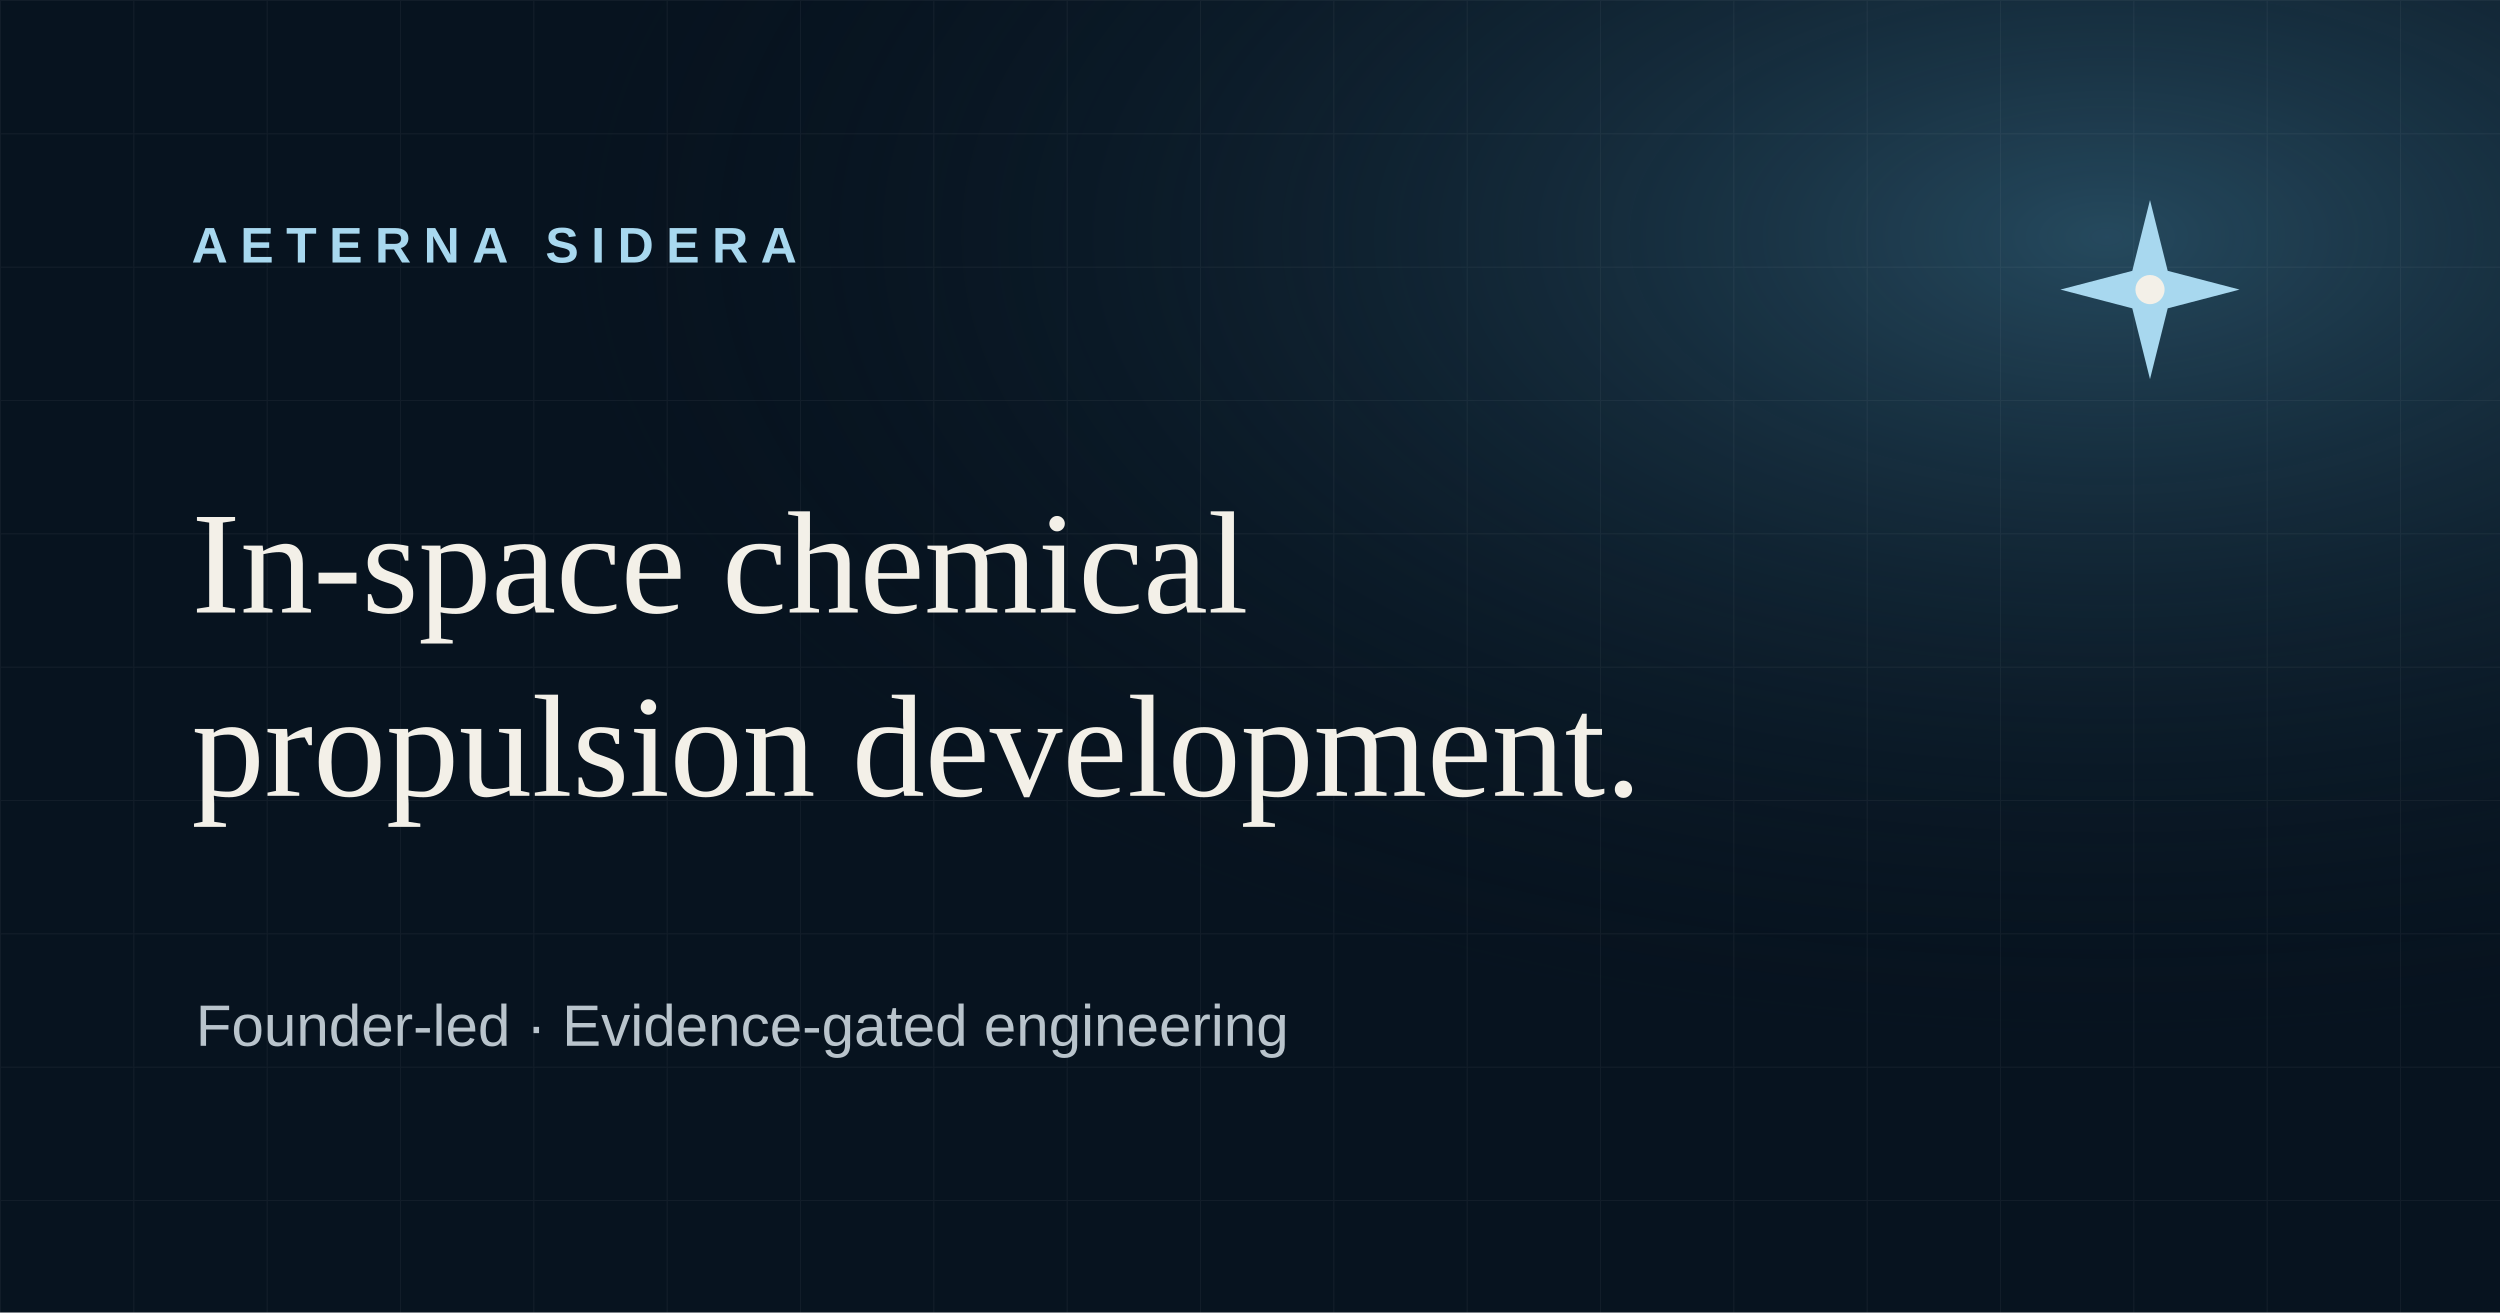
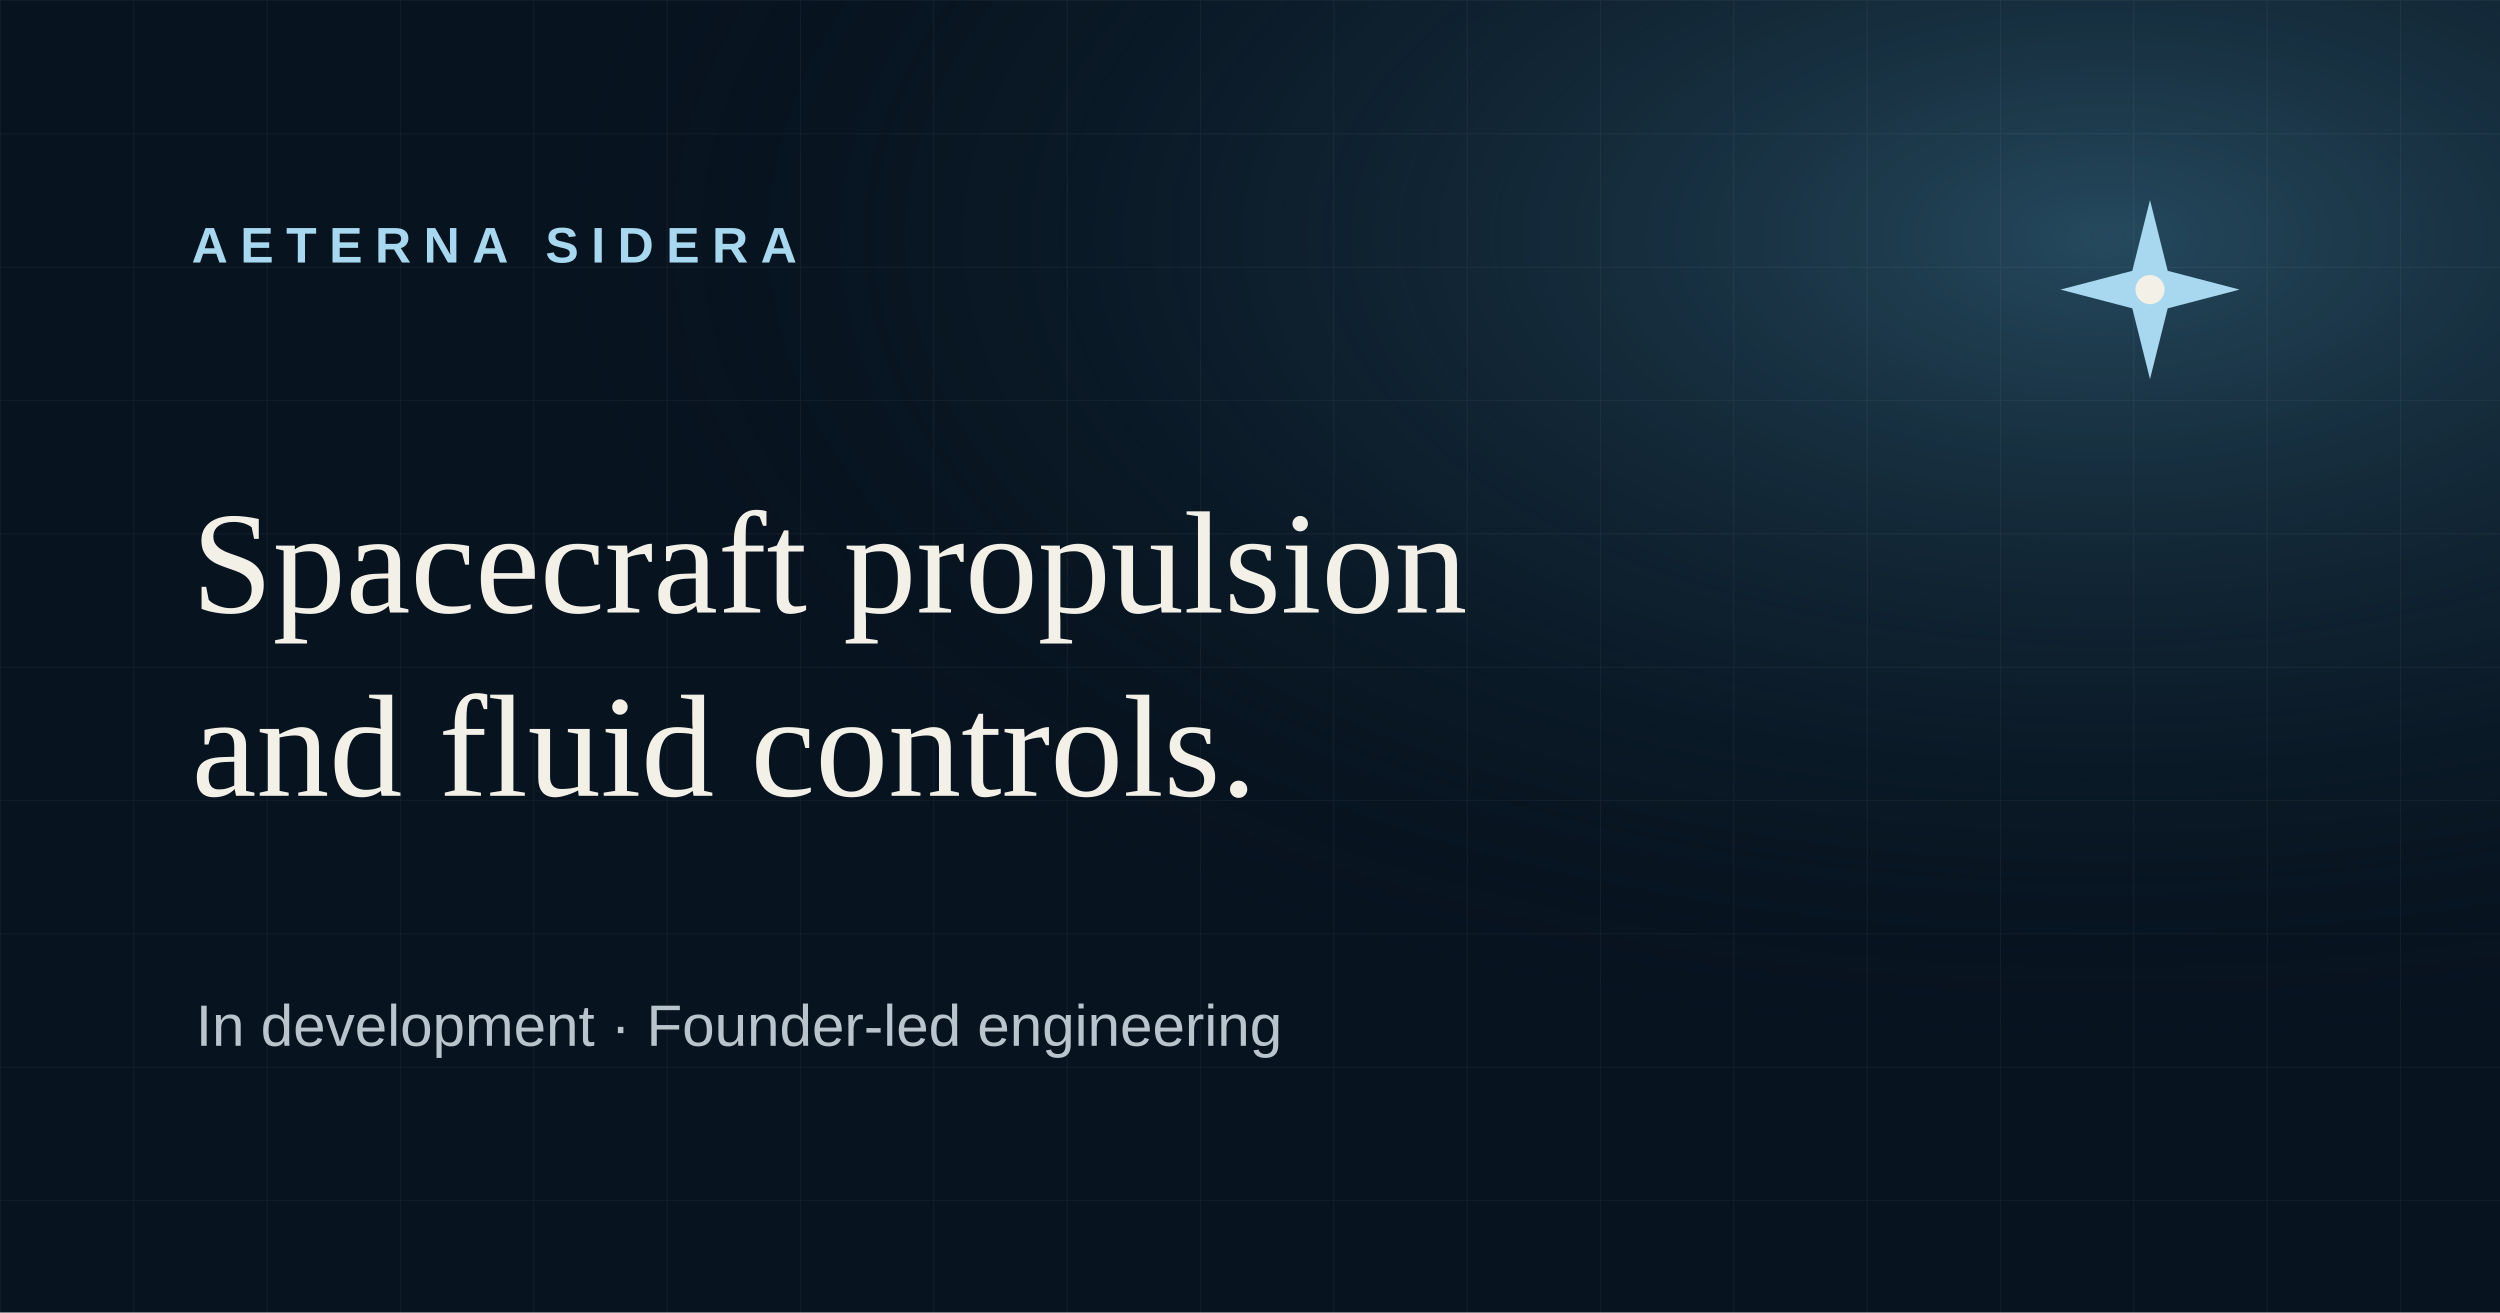
<svg xmlns="http://www.w3.org/2000/svg" width="1200" height="630" viewBox="0 0 1200 630" role="img" aria-labelledby="title description">
  <defs>
    <radialGradient id="glow" cx="84%" cy="18%" r="62%">
      <stop offset="0" stop-color="#315e76" stop-opacity=".72" />
      <stop offset="1" stop-color="#07131f" stop-opacity="0" />
    </radialGradient>
    <pattern id="grid" width="64" height="64" patternUnits="userSpaceOnUse">
      <path d="M64 0H0V64" fill="none" stroke="#ffffff" stroke-opacity=".045" />
    </pattern>
  </defs>
  <rect width="1200" height="630" fill="#07131f" />
  <rect width="1200" height="630" fill="url(#glow)" />
  <rect width="1200" height="630" fill="url(#grid)" />
  <path d="M1032 96l8.5 34 34.5 9-34.5 9-8.5 34-8.5-34-34.5-9 34.5-9 8.5-34z" fill="#a8d8ef" />
  <circle cx="1032" cy="139" r="7" fill="#f3f0e8" />
  <text x="92" y="126" fill="#a8d8ef" font-family="Arial, Helvetica, sans-serif" font-size="24" font-weight="700" letter-spacing="6">AETERNA SIDERA</text>
-   <text x="92" y="294" fill="#f3f0e8" font-family="Georgia, Times New Roman, serif" font-size="70">In-space chemical</text>
-   <text x="92" y="382" fill="#f3f0e8" font-family="Georgia, Times New Roman, serif" font-size="70">propulsion development.</text>
-   <text x="94" y="502" fill="#b9c4cc" font-family="Arial, Helvetica, sans-serif" font-size="28">Founder-led · Evidence-gated engineering</text>
+   <text x="92" y="294" fill="#f3f0e8" font-family="Georgia, Times New Roman, serif" font-size="70">Spacecraft propulsion</text>
+   <text x="92" y="382" fill="#f3f0e8" font-family="Georgia, Times New Roman, serif" font-size="70">and fluid controls.</text>
+   <text x="94" y="502" fill="#b9c4cc" font-family="Arial, Helvetica, sans-serif" font-size="28">In development · Founder-led engineering</text>
</svg>
